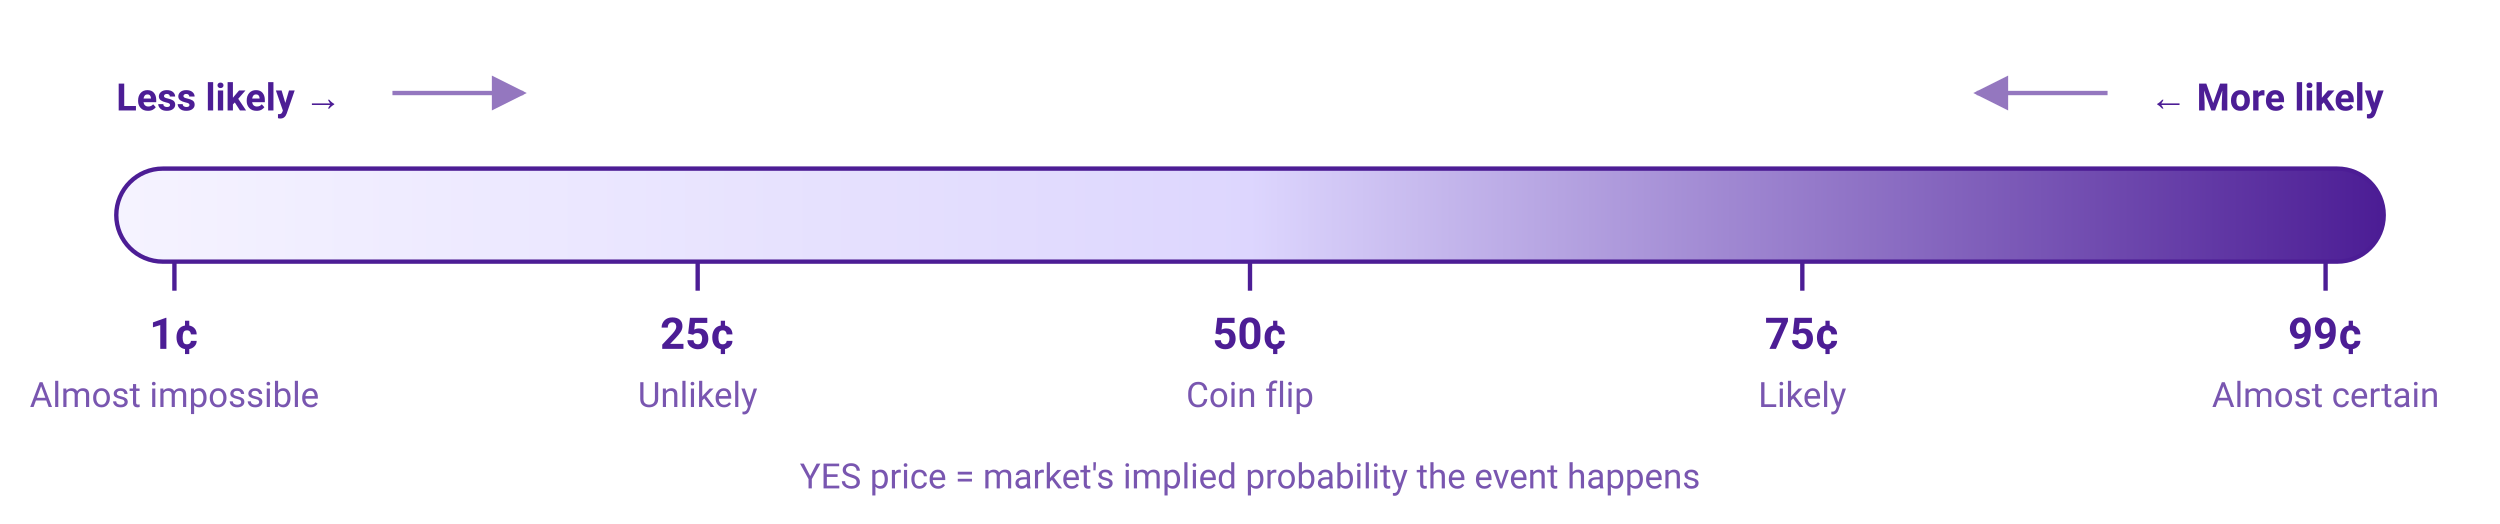
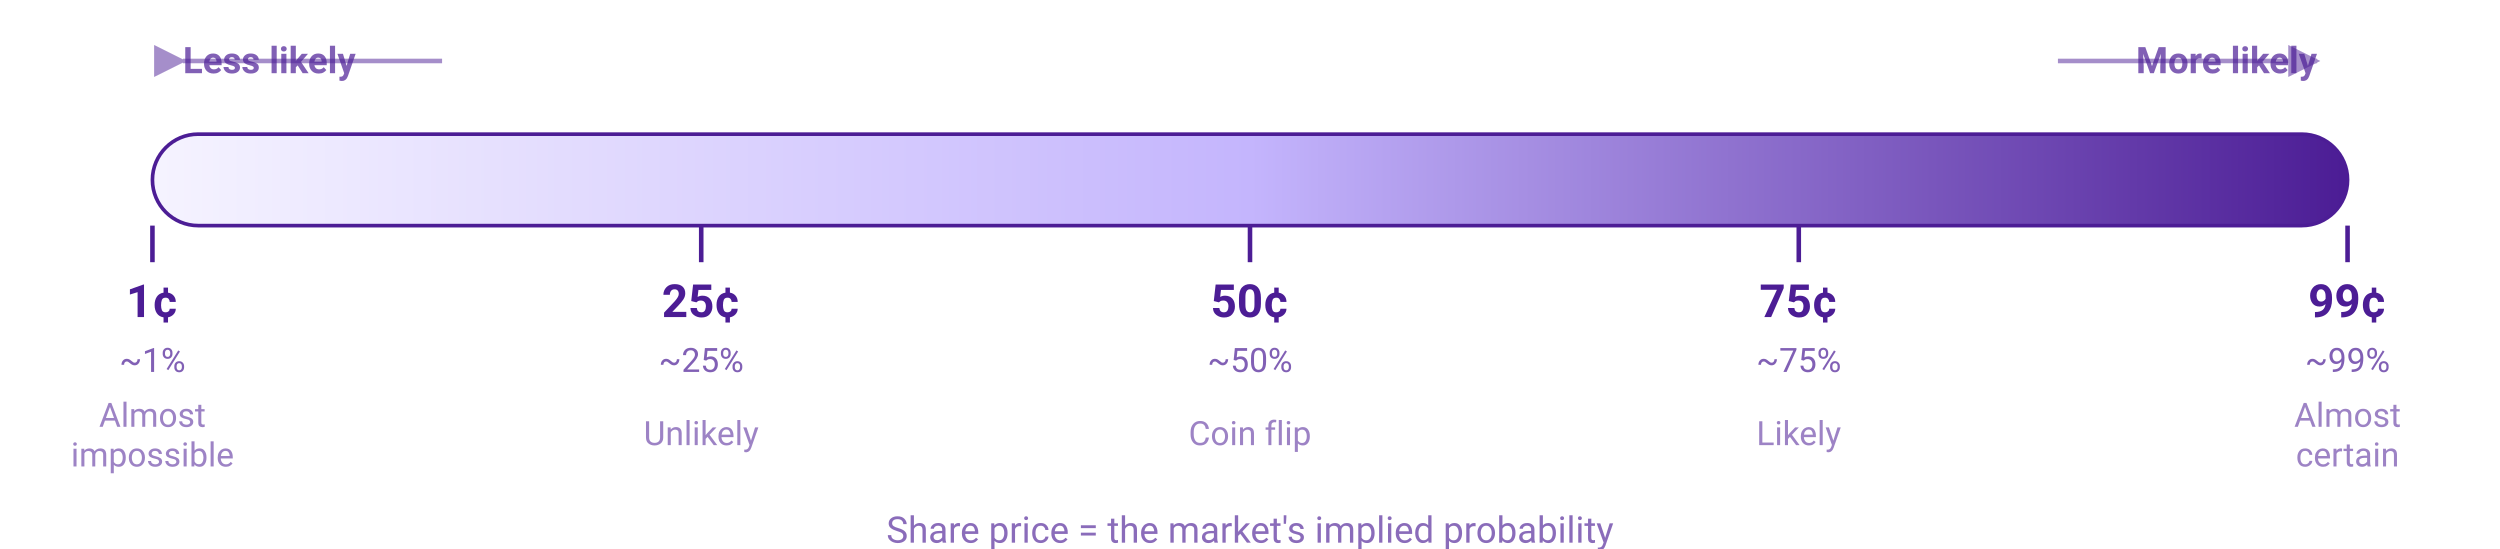
- <svg xmlns="http://www.w3.org/2000/svg" viewBox="0 0 860 180" width="860" style="max-width: 860px; background: transparent; font-family: -apple-system, 'Segoe UI', Roboto, 'Helvetica Neue', Arial, sans-serif;">
+ <svg xmlns="http://www.w3.org/2000/svg" viewBox="0 0 820 180" width="820" style="max-width: 820px; background: transparent; font-family: -apple-system, Segoe UI, Roboto, Helvetica Neue, Arial, sans-serif;">
  <defs>
-     <linearGradient id="price-grad" x1="0" y1="0" x2="1" y2="0">
+     <linearGradient id="prob-grad" x1="0" y1="0" x2="1" y2="0">
      <stop offset="0%" stop-color="#F5F3FF" />
-       <stop offset="50%" stop-color="#DDD6FE" />
+       <stop offset="50%" stop-color="#C4B5FD" />
      <stop offset="100%" stop-color="#4C1D95" />
    </linearGradient>
-     <marker id="arr-ax" viewBox="0 0 10 10" refX="9" refY="5" markerWidth="8" markerHeight="8" orient="auto">
+     <marker id="arr-left" viewBox="0 0 10 10" refX="1" refY="5" markerUnits="strokeWidth" markerWidth="7" markerHeight="7" orient="auto">
+       <path d="M 10 0 L 0 5 L 10 10 z" fill="#4C1D95" />
+     </marker>
+     <marker id="arr-right" viewBox="0 0 10 10" refX="9" refY="5" markerUnits="strokeWidth" markerWidth="7" markerHeight="7" orient="auto">
      <path d="M 0 0 L 10 5 L 0 10 z" fill="#4C1D95" />
    </marker>
  </defs>
-   <rect x="40" y="58" width="780" height="32" rx="16" ry="16" fill="url(#price-grad)" stroke="#4C1D95" stroke-width="1.5" />
-   <g stroke="#4C1D95" stroke-width="1.5">
-     <line x1="60" y1="90" x2="60" y2="100" />
-     <line x1="240" y1="90" x2="240" y2="100" />
-     <line x1="430" y1="90" x2="430" y2="100" />
-     <line x1="620" y1="90" x2="620" y2="100" />
-     <line x1="800" y1="90" x2="800" y2="100" />
-   </g>
-   <g fill="#4C1D95" font-size="15" font-weight="700" text-anchor="middle">
-     <text x="60" y="120">1¢</text>
-     <text x="240" y="120">25¢</text>
-     <text x="430" y="120">50¢</text>
-     <text x="620" y="120">75¢</text>
-     <text x="800" y="120">99¢</text>
-   </g>
-   <g fill="#4C1D95" font-size="12" opacity="0.75" text-anchor="middle">
-     <text x="60" y="140">Almost impossible</text>
-     <text x="240" y="140">Unlikely</text>
-     <text x="430" y="140">Coin flip</text>
-     <text x="620" y="140">Likely</text>
-     <text x="800" y="140">Almost certain</text>
-   </g>
-   <g fill="#4C1D95" font-size="13" font-weight="600">
-     <text x="40" y="38" text-anchor="start">Less likely →</text>
-     <text x="820" y="38" text-anchor="end">← More likely</text>
-   </g>
-   <line x1="135" y1="32" x2="180" y2="32" stroke="#4C1D95" stroke-width="1.5" marker-end="url(#arr-ax)" opacity="0.6" />
-   <line x1="725" y1="32" x2="680" y2="32" stroke="#4C1D95" stroke-width="1.5" marker-end="url(#arr-ax)" opacity="0.6" />
-   <text x="430" y="168" text-anchor="middle" font-size="12" fill="#4C1D95" opacity="0.75">
-     YES price = market's implied probability the event happens
-   </text>
+   <text x="60" y="24" text-anchor="start" font-size="12" font-weight="600" fill="#4C1D95" opacity="0.7">Less likely</text>
+   <line x1="145" y1="20" x2="60" y2="20" stroke="#4C1D95" stroke-width="1.5" opacity="0.5" marker-end="url(#arr-left)" />
+   <text x="760" y="24" text-anchor="end" font-size="12" font-weight="600" fill="#4C1D95" opacity="0.7">More likely</text>
+   <line x1="675" y1="20" x2="760" y2="20" stroke="#4C1D95" stroke-width="1.5" opacity="0.5" marker-end="url(#arr-right)" />
+   <rect x="50" y="44" width="720" height="30" rx="15" fill="url(#prob-grad)" stroke="#4C1D95" stroke-width="1.2" />
+   <line x1="50" y1="74" x2="50" y2="86" stroke="#4C1D95" stroke-width="1.5" />
+   <line x1="230" y1="74" x2="230" y2="86" stroke="#4C1D95" stroke-width="1.5" />
+   <line x1="410" y1="74" x2="410" y2="86" stroke="#4C1D95" stroke-width="1.5" />
+   <line x1="590" y1="74" x2="590" y2="86" stroke="#4C1D95" stroke-width="1.5" />
+   <line x1="770" y1="74" x2="770" y2="86" stroke="#4C1D95" stroke-width="1.5" />
+   <text x="50" y="104" text-anchor="middle" font-size="15" font-weight="700" fill="#4C1D95">1¢</text>
+   <text x="230" y="104" text-anchor="middle" font-size="15" font-weight="700" fill="#4C1D95">25¢</text>
+   <text x="410" y="104" text-anchor="middle" font-size="15" font-weight="700" fill="#4C1D95">50¢</text>
+   <text x="590" y="104" text-anchor="middle" font-size="15" font-weight="700" fill="#4C1D95">75¢</text>
+   <text x="770" y="104" text-anchor="middle" font-size="15" font-weight="700" fill="#4C1D95">99¢</text>
+   <text x="50" y="122" text-anchor="middle" font-size="11" fill="#4C1D95" opacity="0.7">~1%</text>
+   <text x="230" y="122" text-anchor="middle" font-size="11" fill="#4C1D95" opacity="0.7">~25%</text>
+   <text x="410" y="122" text-anchor="middle" font-size="11" fill="#4C1D95" opacity="0.7">~50%</text>
+   <text x="590" y="122" text-anchor="middle" font-size="11" fill="#4C1D95" opacity="0.7">~75%</text>
+   <text x="770" y="122" text-anchor="middle" font-size="11" fill="#4C1D95" opacity="0.7">~99%</text>
+   <text x="50" y="140" text-anchor="middle" font-size="11" fill="#4C1D95" opacity="0.55">Almost</text>
+   <text x="50" y="153" text-anchor="middle" font-size="11" fill="#4C1D95" opacity="0.55">impossible</text>
+   <text x="230" y="146" text-anchor="middle" font-size="11" fill="#4C1D95" opacity="0.55">Unlikely</text>
+   <text x="410" y="146" text-anchor="middle" font-size="11" fill="#4C1D95" opacity="0.55">Coin flip</text>
+   <text x="590" y="146" text-anchor="middle" font-size="11" fill="#4C1D95" opacity="0.55">Likely</text>
+   <text x="770" y="140" text-anchor="middle" font-size="11" fill="#4C1D95" opacity="0.55">Almost</text>
+   <text x="770" y="153" text-anchor="middle" font-size="11" fill="#4C1D95" opacity="0.55">certain</text>
+   <text x="410" y="178" text-anchor="middle" font-size="12" fill="#4C1D95" opacity="0.65">Share price = the market's implied probability</text>
</svg>
